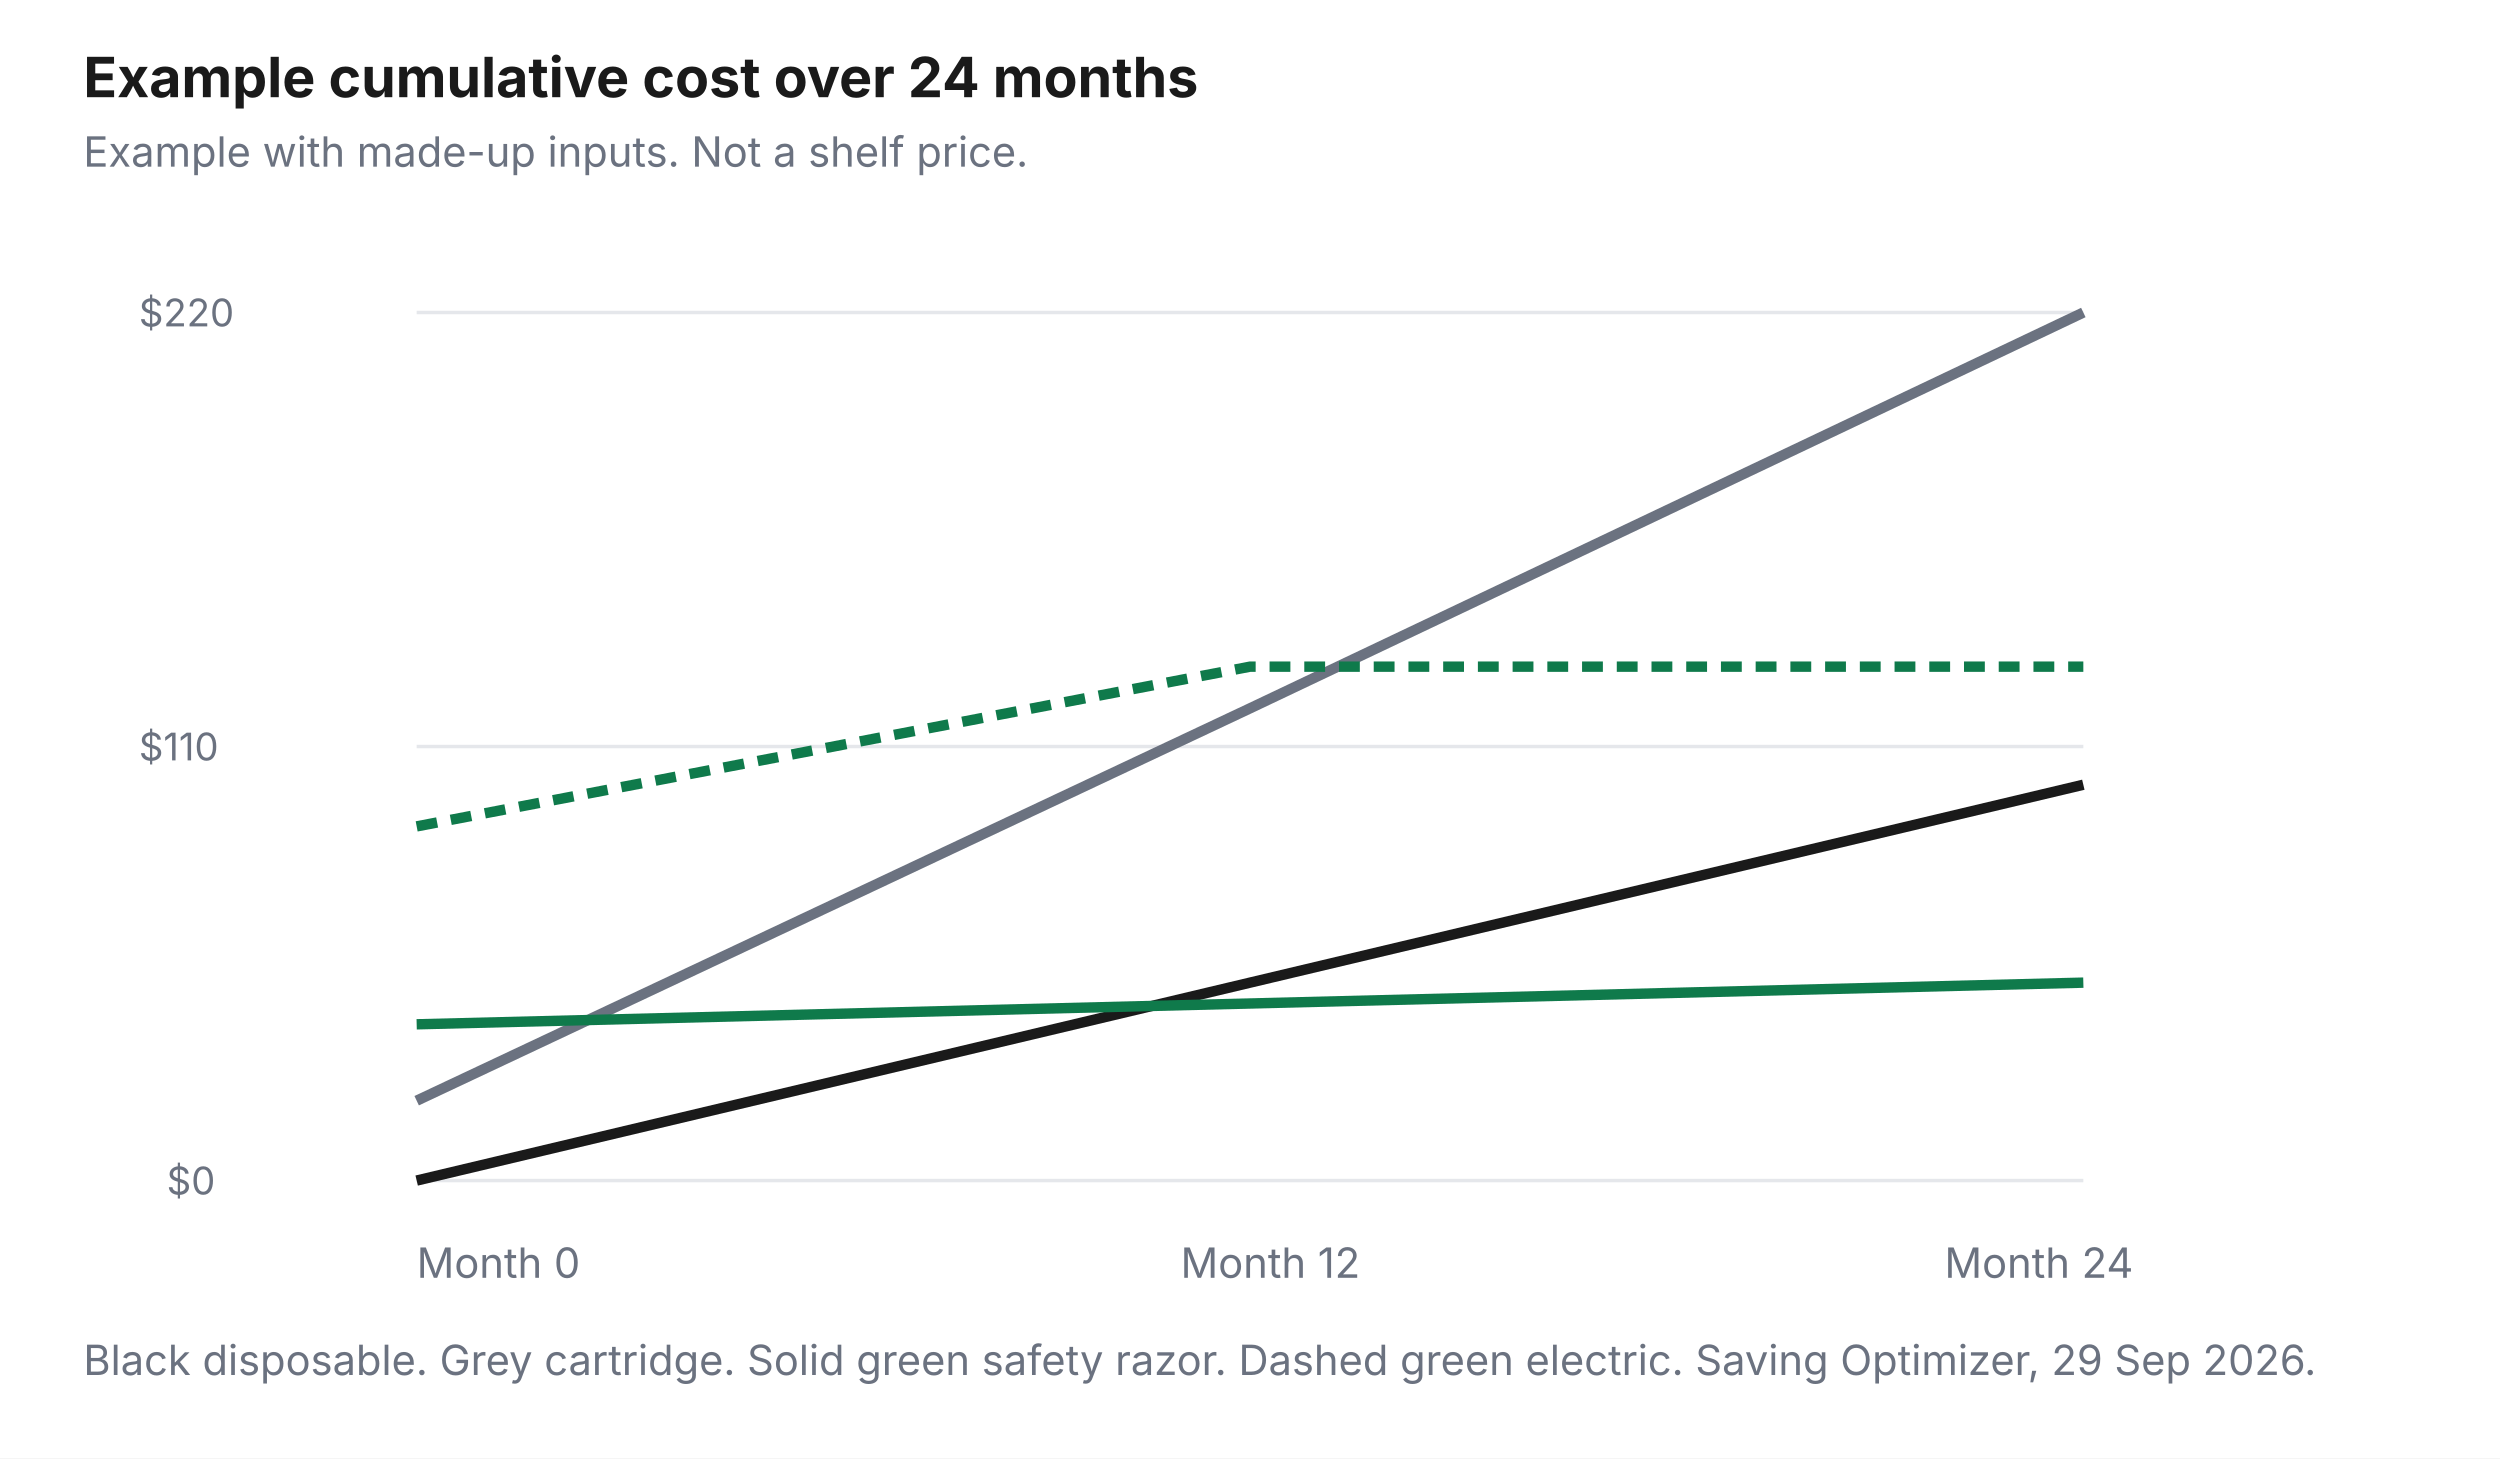
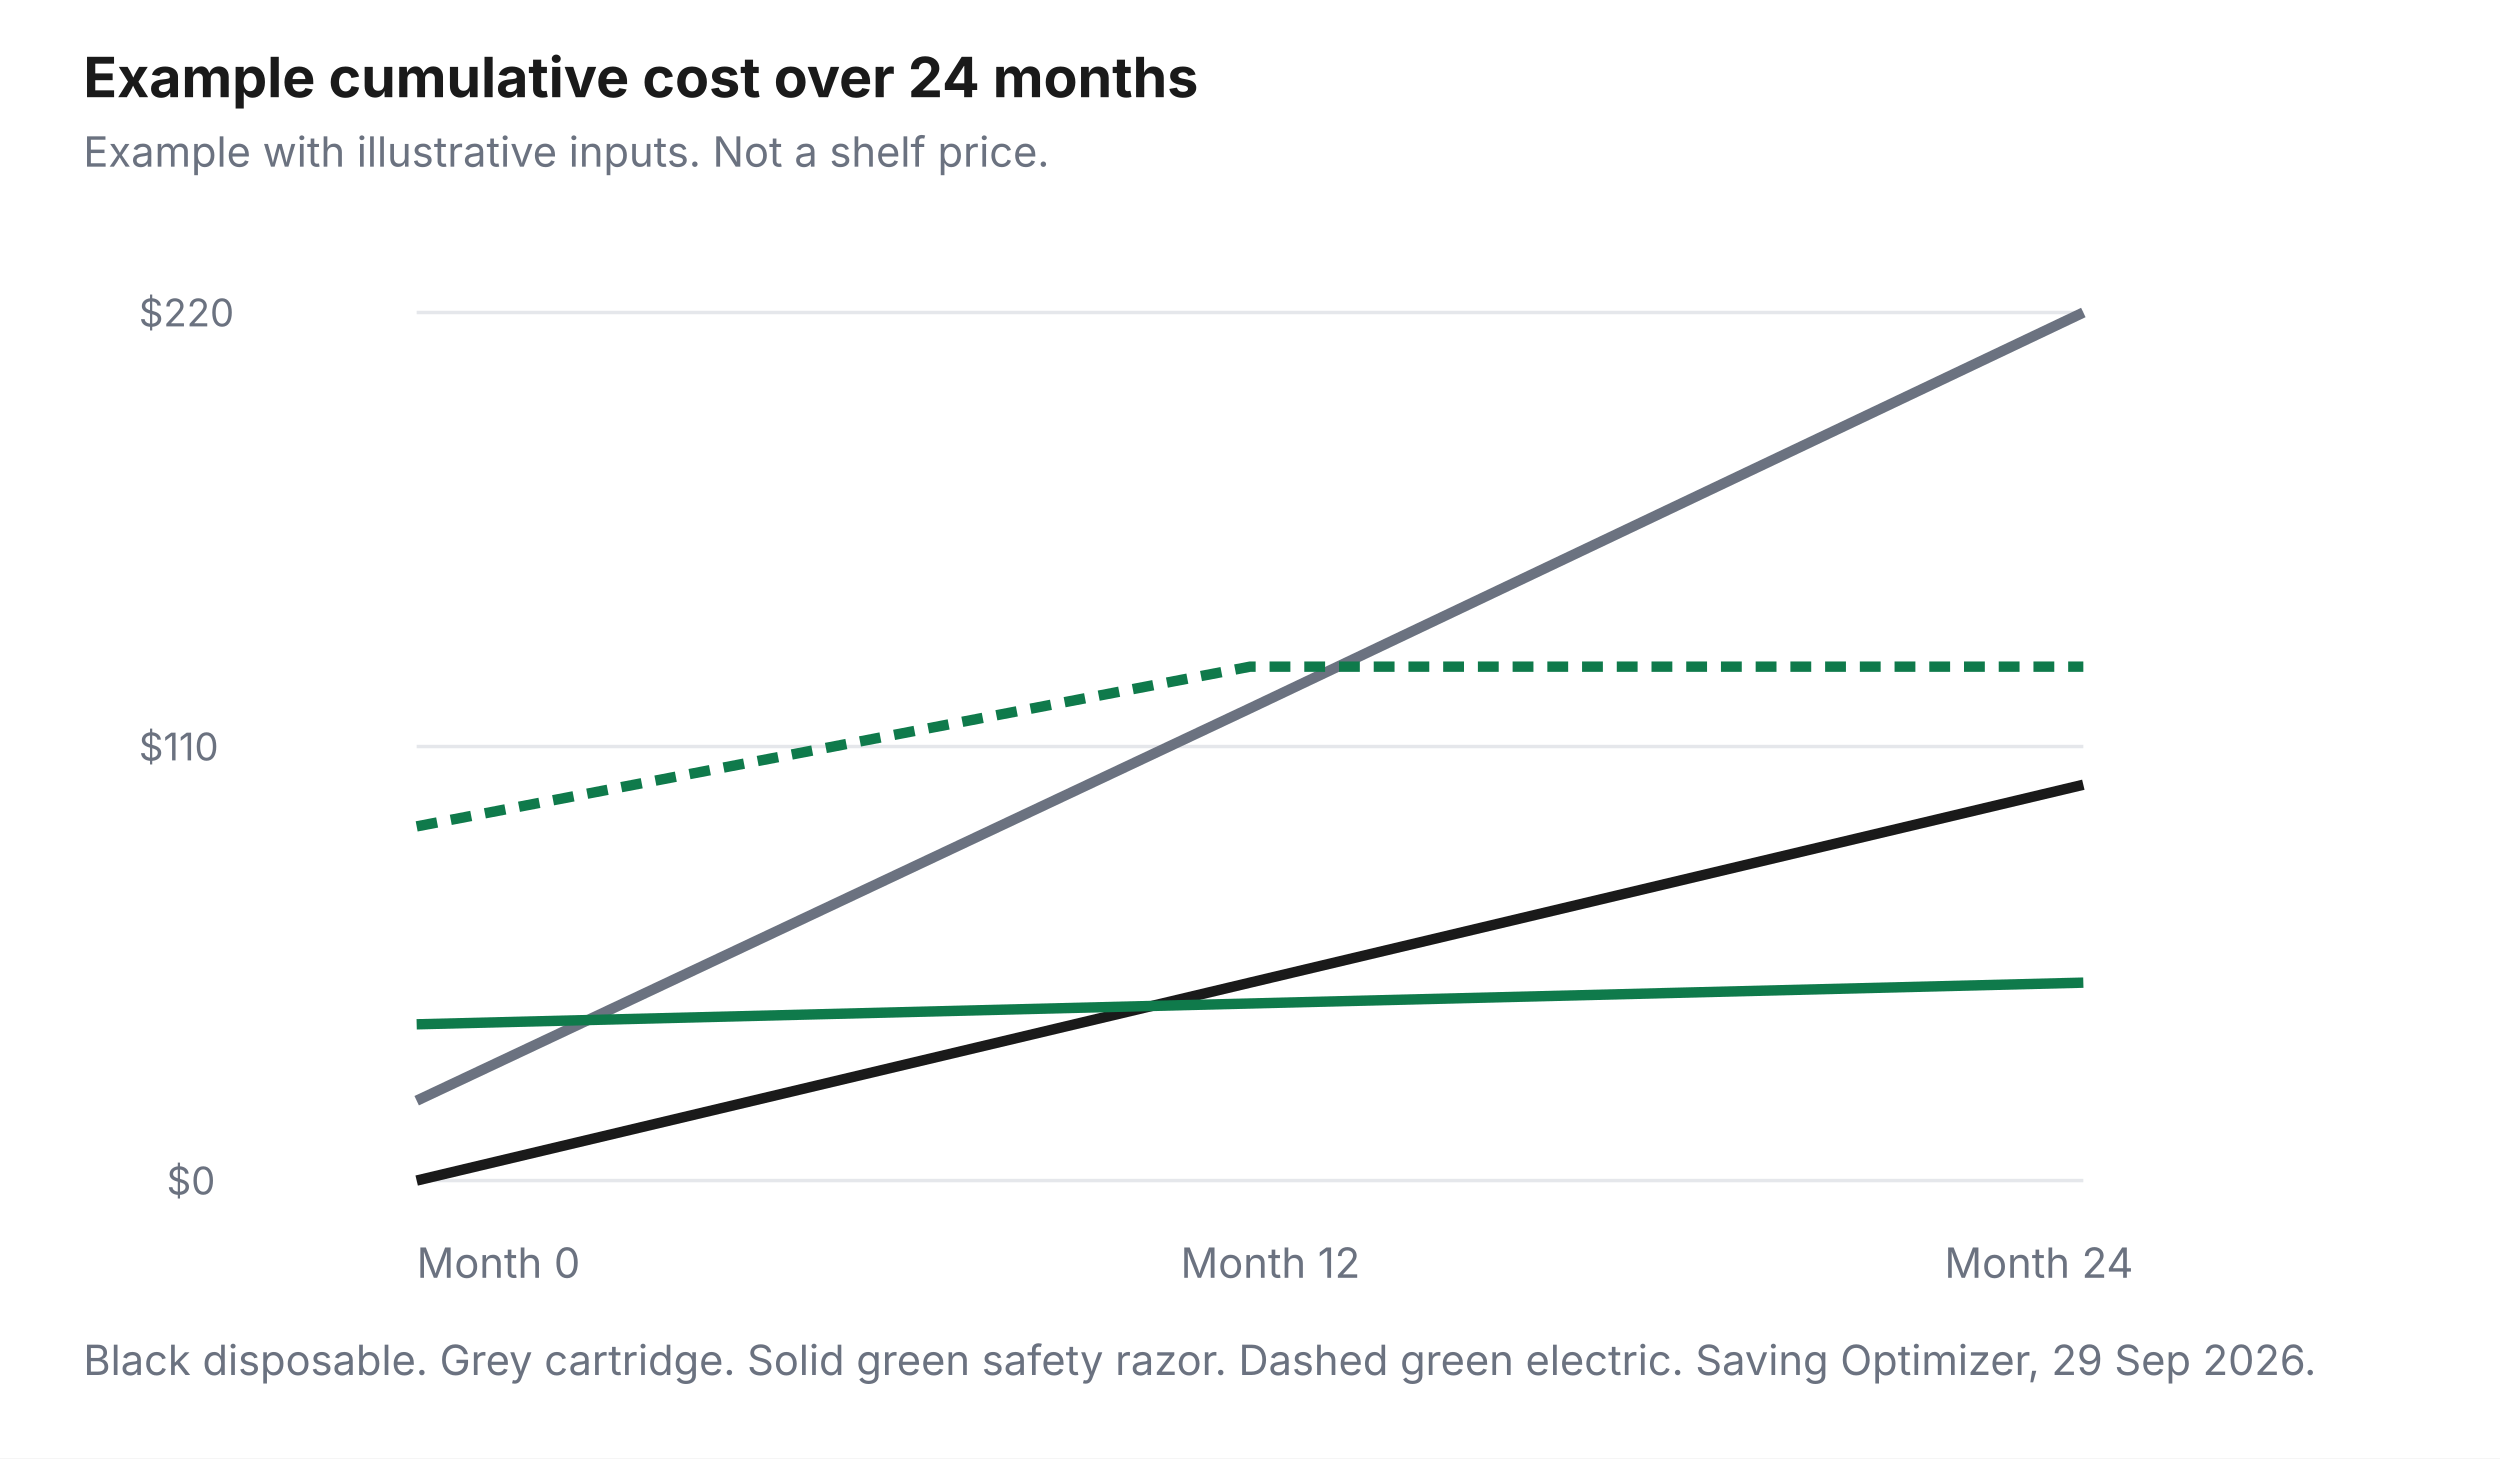
<svg xmlns="http://www.w3.org/2000/svg" viewBox="0 0 720 420" role="img">
  <rect width="720" height="420" fill="#FFFFFF" />
  <text x="24" y="28" font-family="Inter, Arial, sans-serif" font-size="16" font-weight="700" fill="#1A1A1A">Example cumulative cost over 24 months</text>
-   <text x="24" y="48" font-family="Inter, Arial, sans-serif" font-size="12" fill="#6B7280">Example with made-up inputs. Not a shelf price.</text>
+   <text x="24" y="48" font-family="Inter, Arial, sans-serif" font-size="12" fill="#6B7280">Example with illustrative inputs. Not a shelf price.</text>
  <line x1="120" y1="90" x2="600" y2="90" stroke="#E5E7EB" />
  <line x1="120" y1="215" x2="600" y2="215" stroke="#E5E7EB" />
  <line x1="120" y1="340" x2="600" y2="340" stroke="#E5E7EB" />
  <text x="40" y="94" font-family="Inter, Arial, sans-serif" font-size="11" fill="#6B7280">$220</text>
  <text x="40" y="219" font-family="Inter, Arial, sans-serif" font-size="11" fill="#6B7280">$110</text>
  <text x="48" y="344" font-family="Inter, Arial, sans-serif" font-size="11" fill="#6B7280">$0</text>
  <polyline points="120,340 360,283 600,226" fill="none" stroke="#1A1A1A" stroke-width="3" />
  <polyline points="120,317 360,204 600,90" fill="none" stroke="#6B7280" stroke-width="3" />
  <polyline points="120,295 360,289 600,283" fill="none" stroke="#0F7A4B" stroke-width="3" />
  <polyline points="120,238 360,192 600,192" fill="none" stroke="#0F7A4B" stroke-width="3" stroke-dasharray="6 4" />
  <text x="120" y="368" font-family="Inter, Arial, sans-serif" font-size="12" fill="#6B7280">Month 0</text>
  <text x="340" y="368" font-family="Inter, Arial, sans-serif" font-size="12" fill="#6B7280">Month 12</text>
  <text x="560" y="368" font-family="Inter, Arial, sans-serif" font-size="12" fill="#6B7280">Month 24</text>
  <text x="24" y="396" font-family="Inter, Arial, sans-serif" font-size="12" fill="#6B7280">Black disposable. Grey cartridge. Solid green safety razor. Dashed green electric. Saving Optimizer, 29 Sep 2026.</text>
</svg>
